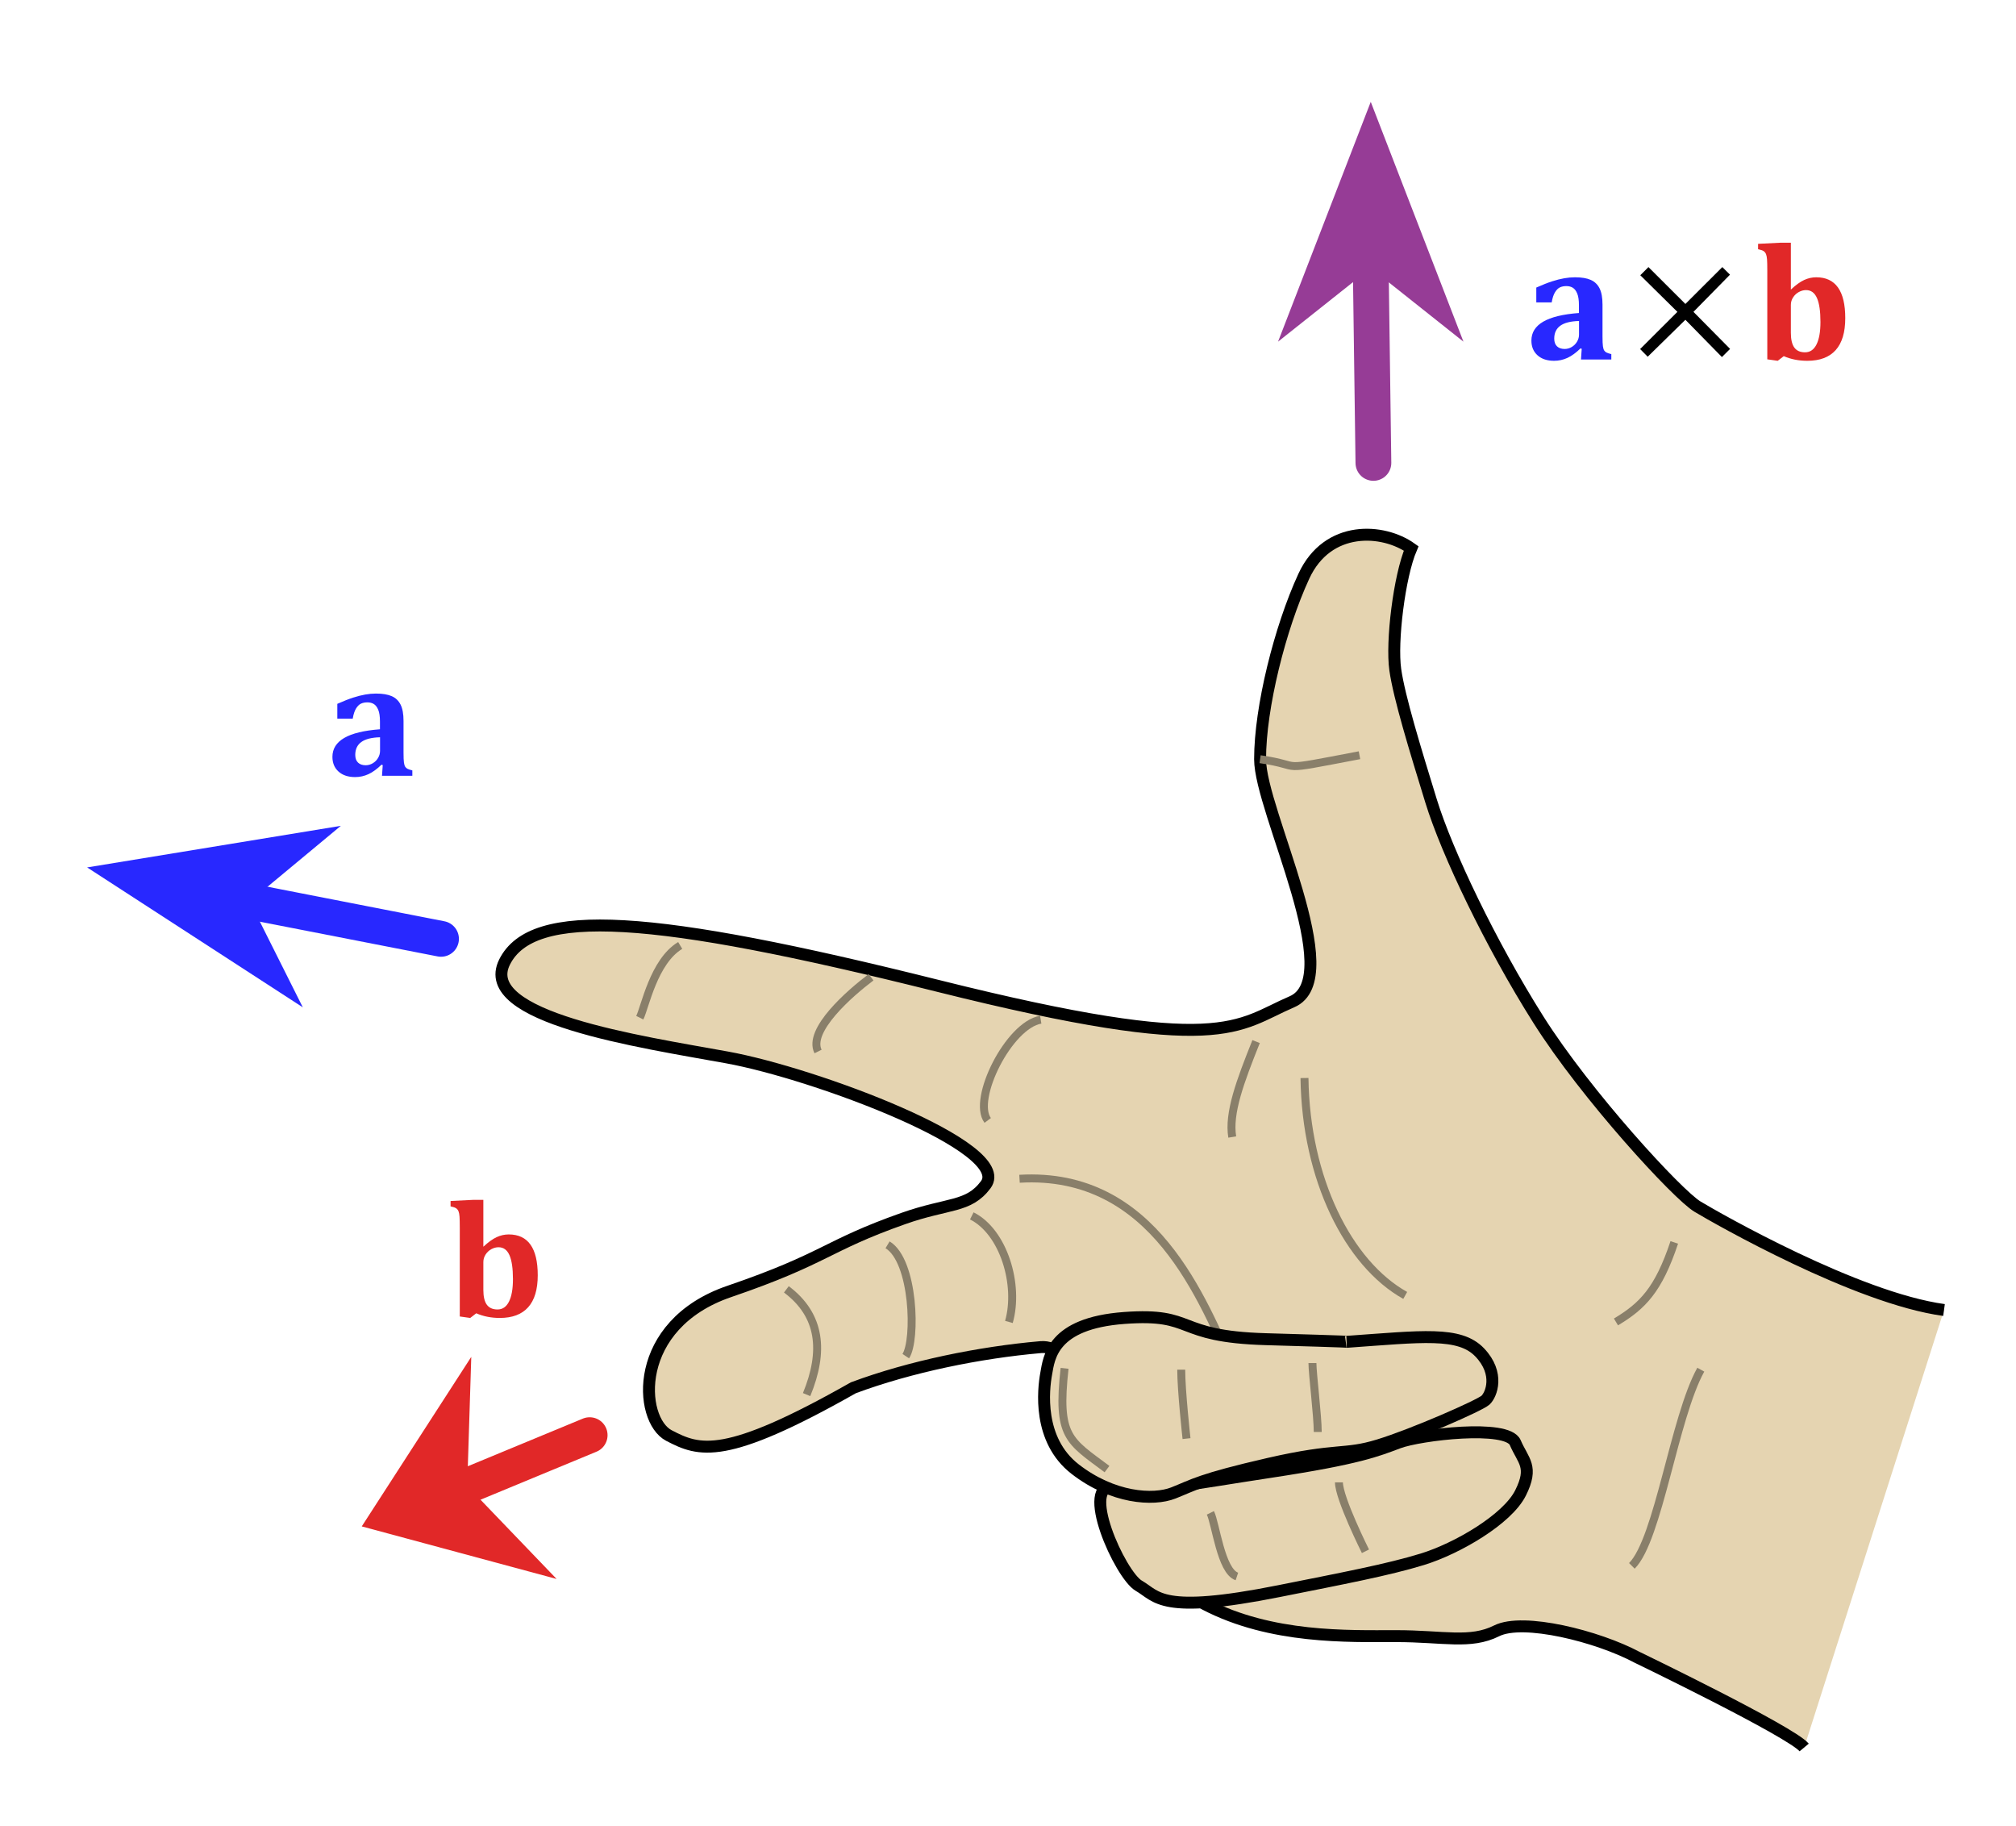
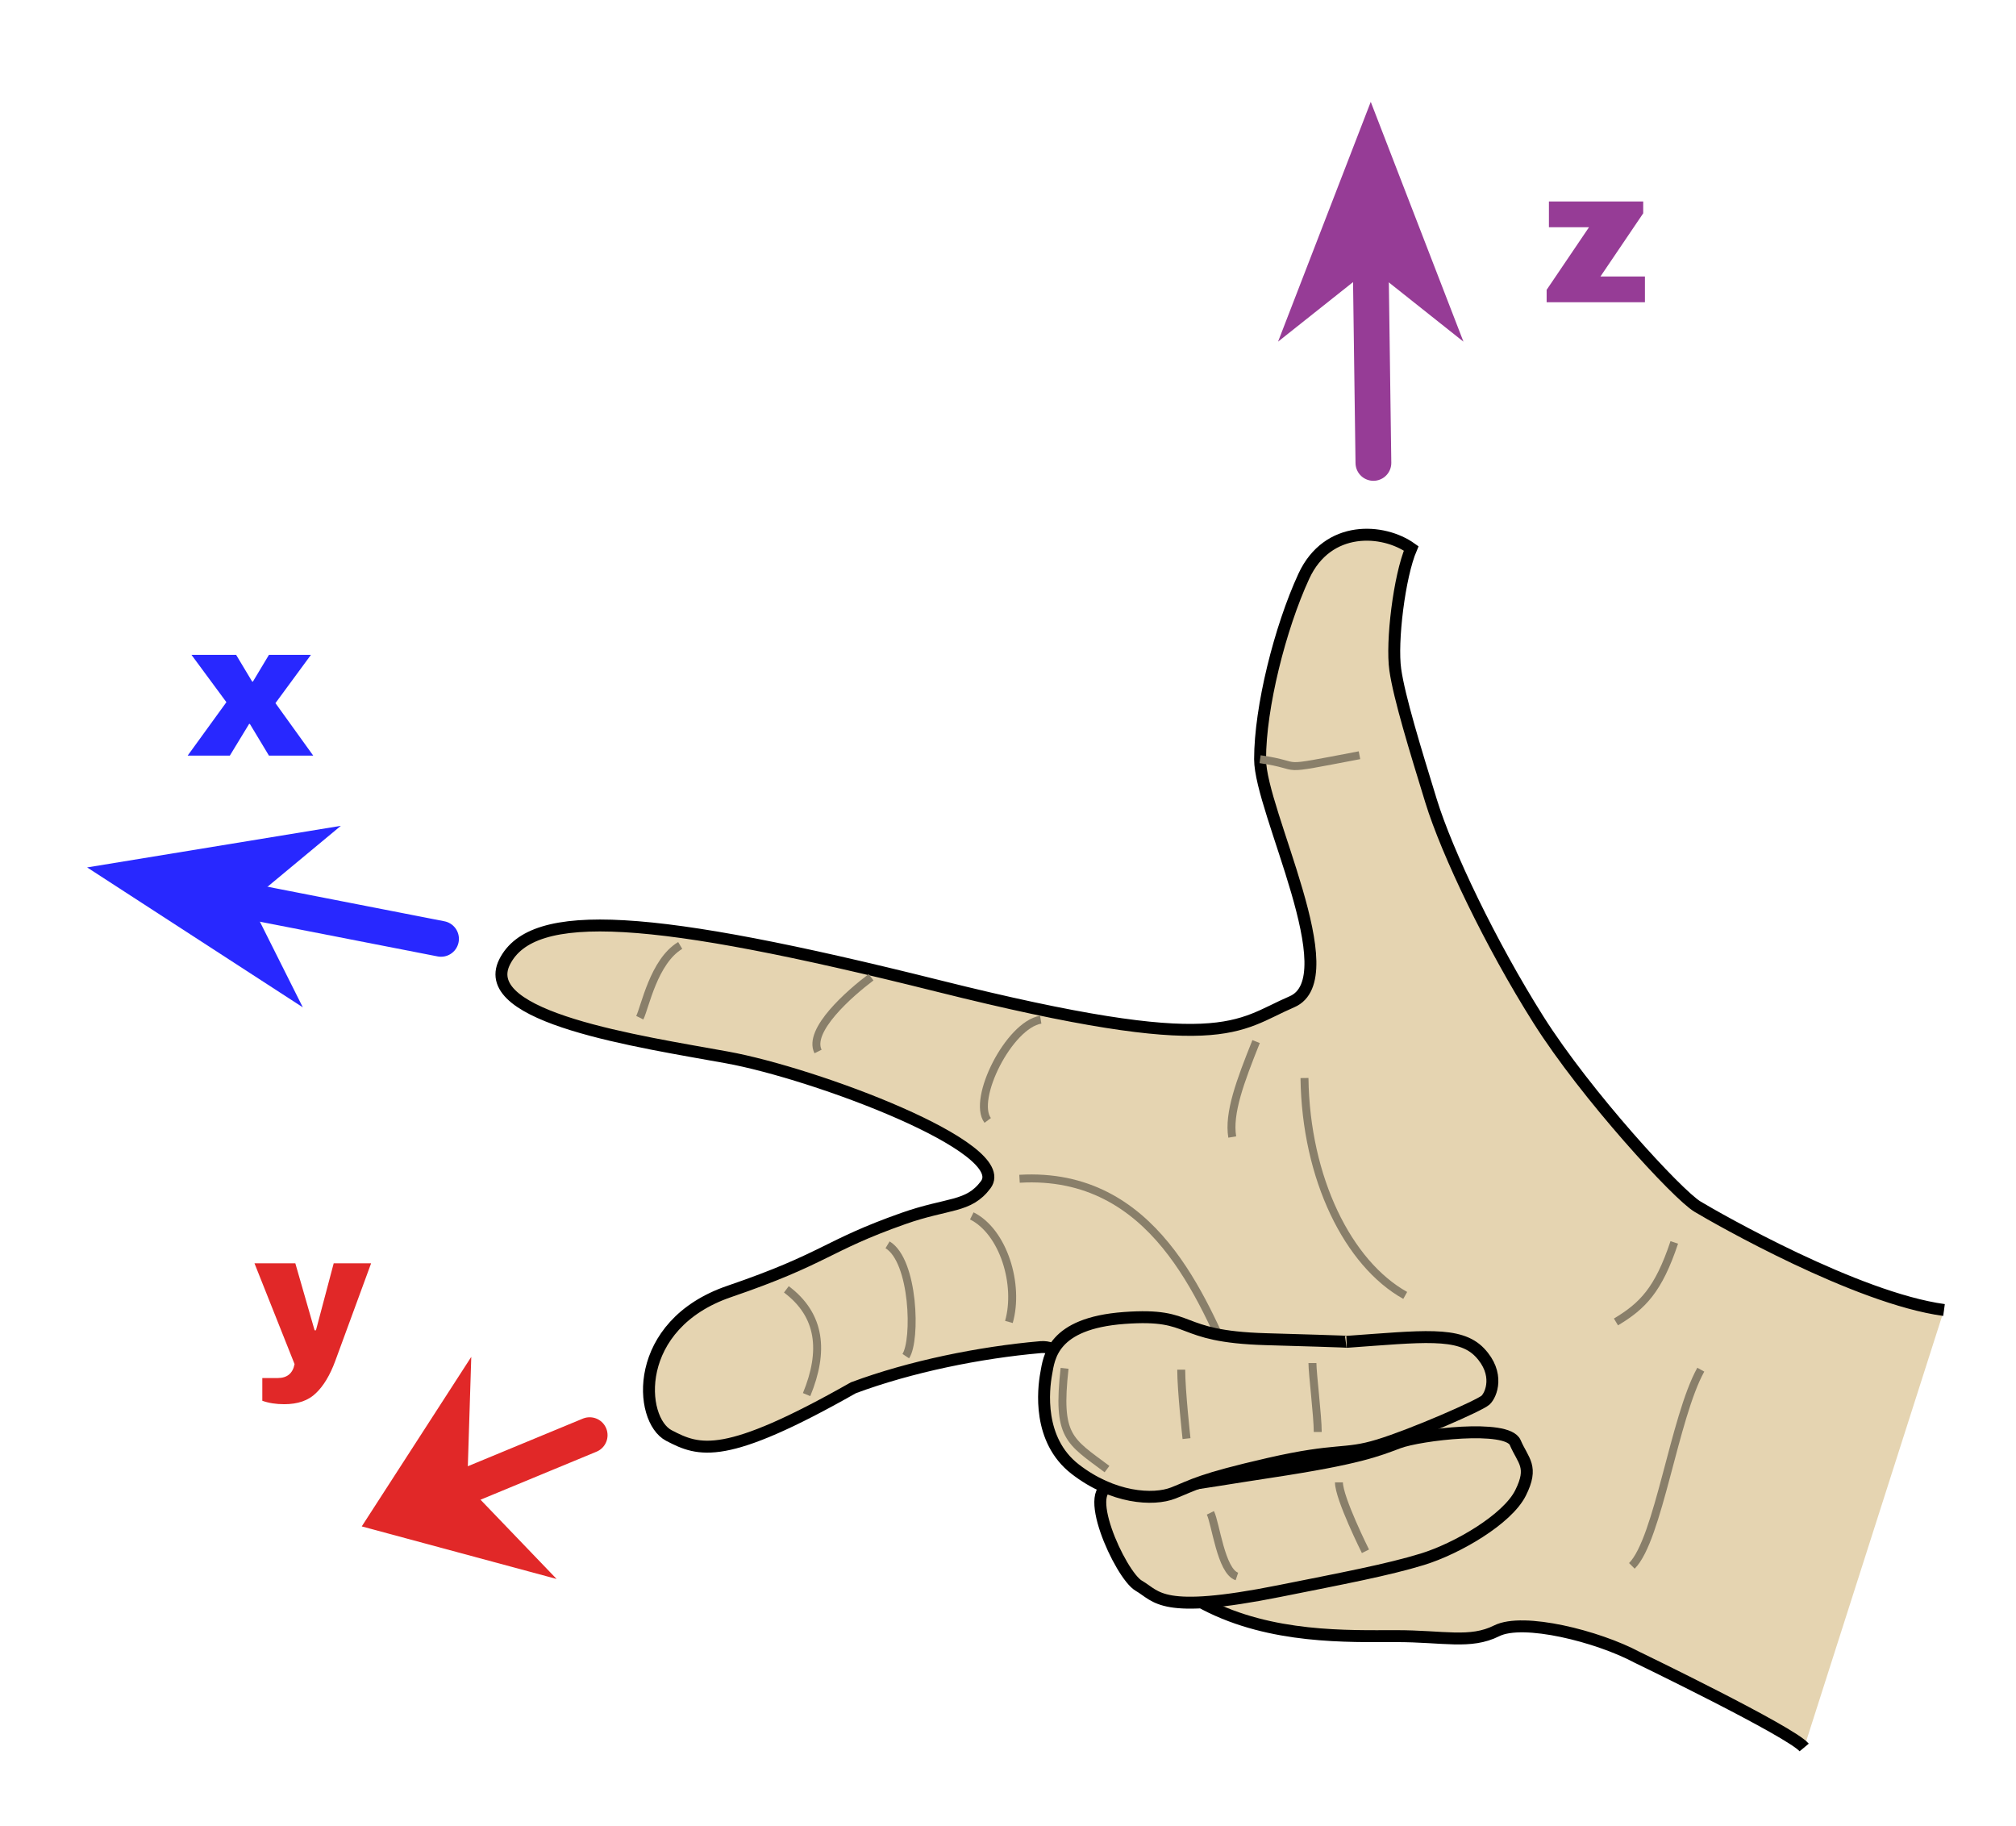
- <svg xmlns="http://www.w3.org/2000/svg" version="1.1" x="0px" y="0px" width="507px" height="459px" viewBox="-21.914 -25.609 507 459" enable-background="new -21.914 -25.609 507 459" xml:space="preserve">
-   <defs>
- </defs>
-   <path fill="#E5D4B1" stroke="#000000" stroke-width="3" d="M466.982,303.788c-22-3-57-23-62-26s-28-28-40-47s-23-42-27-55  s-8-26-9-33s1-23.5,4-30.5c-7-5-21-6-27,7s-11,33-11,46s22,55,8,61s-17,14-89-4s-102-20-109-6s34,20,56,24s72.021,22.634,65,32  c-4.35,5.802-9.375,4.488-20.709,8.488c-19.611,6.922-19.308,9.966-43.791,18.345c-24.433,8.362-22.843,32.226-15.167,36.23  s14.016,6.342,46.386-12.013c14.35-5.34,31.782-8.885,47.115-10.218s24.668,56,41.334,64.667s35.999,8,47.999,8  s18.666,2.001,25.333-1.333s25.334,1.332,35.334,6.666c0,0,38.667,18.667,42,22.667" />
-   <path fill="none" stroke="#897F6A" stroke-width="2" d="M234.483,270.787c33.999-1.999,45.999,30.667,53.999,48.001" />
-   <path fill="none" stroke="#897F6A" stroke-width="2" d="M306.149,245.453c0.334,25.334,11.001,46.668,25.333,54.666" />
-   <path fill="none" stroke="#897F6A" stroke-width="2" d="M239.816,230.787c-8,1.333-17.333,20-13.333,25.333" />
-   <path fill="none" stroke="#897F6A" stroke-width="2" d="M197.149,220.12c-5.333,4-16,13.333-13.333,18.667" />
-   <path fill="none" stroke="#897F6A" stroke-width="2" d="M149.149,212.12c-6.667,4-8.834,15.501-10.167,18.167" />
-   <path fill="none" stroke="#897F6A" stroke-width="2" d="M222.483,280.121c8,4,12,17.332,9.333,26.666" />
-   <path fill="none" stroke="#897F6A" stroke-width="2" d="M201.296,287.393c6.667,4,7.248,23.993,4.581,27.993" />
-   <path fill="none" stroke="#897F6A" stroke-width="2" d="M175.848,298.59c8.648,6.485,9.591,15.534,5.089,26.466" />
-   <path fill="none" stroke="#897F6A" stroke-width="2" d="M293.982,236.288c-4,10-7,18-6,24" />
-   <path fill="none" stroke="#897F6A" stroke-width="2" d="M294.982,165.288c11.947,1.707,2.677,3.252,25-1" />
-   <path fill="none" stroke="#897F6A" stroke-width="2" d="M399.149,286.788c-4,12-8,15.999-14.667,19.999" />
-   <path fill="#E5D4B1" stroke="#000000" stroke-width="3" d="M299.816,374.455c15.905-3.181,27.334-5.333,36-8  s21.332-10.001,24.666-16.667s0.667-7.999-1.333-12.666s-23.999-2-29.333,0s-10,4-32,7.333s-28,5-39.334,3.666  c-9.292-1.094,1.335,22.333,6.001,25S269.816,380.455,299.816,374.455z" />
-   <path fill="#E5D4B1" stroke="#000000" stroke-width="3" d="M316.784,311.788c18.897-1.333,28.348-2.666,33.435,2.667  s2.906,10.667,1.453,12s-18.171,8.666-26.893,11.333c-8.723,2.667-10.176,0.667-27.619,4.667c-17.444,4-18.897,5.333-23.986,7.333  c-5.088,2-15.263,1.333-24.711-6c-9.449-7.333-7.996-20-7.269-24c0.727-4,1.455-12.667,19.625-14s12.354,4.666,35.614,5.333  C319.691,311.788,316.784,311.788,316.784,311.788z" />
-   <path fill="none" stroke="#897F6A" stroke-width="2" d="M245.815,318.455c-1.923,17.305,1.109,18.166,10.667,25.333" />
-   <path fill="none" stroke="#897F6A" stroke-width="2" d="M275.149,318.787c0,5.333,1.333,17.333,1.333,17.333" />
-   <path fill="none" stroke="#897F6A" stroke-width="2" d="M308.149,317.12c0,2.667,1.334,13.333,1.334,17.333" />
-   <path fill="none" stroke="#897F6A" stroke-width="2" d="M314.815,347.122c0,4,6.667,17.333,6.667,17.333" />
-   <path fill="none" stroke="#897F6A" stroke-width="2" d="M282.482,354.788c1.333,2.667,2.667,14.666,6.667,16" />
-   <path fill="none" stroke="#897F6A" stroke-width="2" d="M405.815,318.788c-6.666,12-10.666,42.668-17.333,49.334" />
-   <line fill="none" stroke="#963C96" stroke-width="9" stroke-linecap="round" x1="323.482" y1="90.788" x2="322.814" y2="41.788" />
-   <polygon fill="#963C96" points="322.814,41.788 299.501,60.3 322.814,0 346.127,60.3 " />
-   <line fill="none" stroke="#2828FF" stroke-width="9" stroke-linecap="round" x1="88.996" y1="210.46" x2="40.9" y2="201.067" />
-   <polygon fill="#2828FF" points="40.9,201.067 54.24,227.68 0,192.5 63.799,182.044 " />
-   <line fill="none" stroke="#E12828" stroke-width="9" stroke-linecap="round" x1="126.377" y1="335.255" x2="95.585" y2="348.005" />
-   <polygon fill="#E12828" points="95.585,348.005 118.064,371.413 69.063,358.197 96.605,315.568 " />
-   <g>
-     <path fill="#2828FF" d="M375.868,62.098l-0.308-0.103c-1.121,1.094-2.212,1.887-3.271,2.379s-2.184,0.738-3.373,0.738   c-1.75,0-3.138-0.461-4.163-1.384s-1.538-2.157-1.538-3.702c0-2.01,0.987-3.592,2.963-4.748s4.974-1.883,8.993-2.184v-1.948   c0-1.271-0.144-2.252-0.431-2.943s-0.656-1.176-1.107-1.456s-0.991-0.42-1.62-0.42s-1.173,0.109-1.63,0.328   c-0.459,0.219-0.872,0.632-1.241,1.241s-0.643,1.453-0.82,2.533h-3.876v-3.732c1.572-0.697,2.902-1.22,3.988-1.569   c1.088-0.349,2.099-0.605,3.035-0.769s1.836-0.246,2.697-0.246c1.654,0,2.977,0.219,3.969,0.656   c0.99,0.438,1.732,1.148,2.225,2.133s0.738,2.345,0.738,4.081v7.998c0,1.162,0.034,1.986,0.103,2.471s0.175,0.837,0.317,1.056   c0.145,0.219,0.328,0.39,0.555,0.513c0.225,0.123,0.639,0.26,1.24,0.41v1.354h-7.629L375.868,62.098z M375.191,55.104   c-2.119,0.055-3.688,0.451-4.707,1.189s-1.527,1.818-1.527,3.24c0,0.848,0.232,1.494,0.697,1.938s1.107,0.667,1.928,0.667   c0.629,0,1.224-0.167,1.784-0.502s1.005-0.783,1.333-1.343s0.492-1.155,0.492-1.784V55.104z" />
-     <path d="M403.971,52.808l9.208,9.311l-2.051,2.051l-9.188-9.372l-9.475,9.29l-1.907-1.928l9.372-9.352L390.6,43.6l2.051-2.051   l9.29,9.27l9.29-9.27l1.928,1.907L403.971,52.808z" />
-     <path fill="#E12828" d="M422.54,42.492c0-1.299-0.021-2.242-0.062-2.83s-0.127-1.042-0.256-1.364   c-0.131-0.321-0.328-0.574-0.596-0.759c-0.266-0.185-0.734-0.345-1.404-0.482v-1.354l5.722-0.287h2.522v11.751l0.021,0.021   c1.217-1.135,2.32-1.931,3.312-2.389s2.007-0.687,3.046-0.687c2.434,0,4.259,0.858,5.476,2.574s1.825,4.283,1.825,7.701   c0,3.568-0.804,6.248-2.409,8.039c-1.607,1.791-3.982,2.687-7.127,2.687c-2.16,0-4.136-0.39-5.927-1.169l-1.518,1.169l-2.625-0.369   V42.492z M428.466,58.058c0,1.682,0.29,2.922,0.871,3.722s1.48,1.2,2.697,1.2c1.258,0,2.218-0.66,2.881-1.979   s0.995-3.203,0.995-5.65c0-2.693-0.294-4.703-0.882-6.029s-1.504-1.989-2.748-1.989c-0.602,0-1.196,0.157-1.784,0.472   s-1.073,0.762-1.456,1.343s-0.574,1.22-0.574,1.917V58.058z" />
-   </g>
-   <g>
-     <path fill="#2828FF" d="M74.339,166.769l-0.308-0.103c-1.121,1.094-2.212,1.887-3.271,2.379s-2.184,0.738-3.373,0.738   c-1.75,0-3.138-0.461-4.163-1.384s-1.538-2.157-1.538-3.702c0-2.01,0.987-3.592,2.963-4.748s4.974-1.883,8.993-2.184v-1.948   c0-1.271-0.144-2.252-0.431-2.943s-0.656-1.176-1.107-1.456s-0.991-0.42-1.62-0.42s-1.173,0.109-1.63,0.328   c-0.459,0.219-0.872,0.632-1.241,1.241s-0.643,1.453-0.82,2.533h-3.876v-3.732c1.572-0.697,2.902-1.22,3.988-1.569   c1.088-0.349,2.099-0.605,3.035-0.769s1.836-0.246,2.697-0.246c1.654,0,2.977,0.219,3.969,0.656   c0.99,0.438,1.732,1.148,2.225,2.133s0.738,2.345,0.738,4.081v7.998c0,1.162,0.034,1.986,0.103,2.471s0.175,0.837,0.317,1.056   c0.145,0.219,0.328,0.39,0.555,0.513c0.225,0.123,0.639,0.26,1.24,0.41v1.354h-7.629L74.339,166.769z M73.663,159.775   c-2.119,0.055-3.688,0.451-4.707,1.189s-1.527,1.818-1.527,3.24c0,0.848,0.232,1.494,0.697,1.938s1.107,0.667,1.928,0.667   c0.629,0,1.224-0.167,1.784-0.502s1.005-0.783,1.333-1.343s0.492-1.155,0.492-1.784V159.775z" />
-   </g>
-   <g>
-     <path fill="#E12828" d="M93.716,283.163c0-1.299-0.021-2.242-0.062-2.83s-0.127-1.042-0.256-1.363   c-0.131-0.321-0.328-0.574-0.596-0.759c-0.266-0.185-0.734-0.345-1.404-0.481v-1.354l5.722-0.287h2.522v11.75l0.021,0.021   c1.217-1.135,2.32-1.932,3.312-2.39s2.007-0.687,3.046-0.687c2.434,0,4.259,0.857,5.476,2.573s1.825,4.282,1.825,7.7   c0,3.568-0.804,6.248-2.409,8.039c-1.607,1.791-3.982,2.688-7.127,2.688c-2.16,0-4.136-0.391-5.927-1.17l-1.518,1.17l-2.625-0.369   V283.163z M99.643,298.729c0,1.682,0.29,2.922,0.871,3.722s1.48,1.2,2.697,1.2c1.258,0,2.218-0.66,2.881-1.979   s0.995-3.202,0.995-5.649c0-2.693-0.294-4.703-0.882-6.029s-1.504-1.99-2.748-1.99c-0.602,0-1.196,0.158-1.784,0.473   s-1.073,0.762-1.456,1.343s-0.574,1.22-0.574,1.917V298.729z" />
-   </g>
+ <svg xmlns="http://www.w3.org/2000/svg" width="507" height="459" viewBox="0 0 507 459" fill="none">
+   <path d="M488.896 329.397C466.896 326.397 431.896 306.397 426.896 303.397C421.896 300.397 398.896 275.397 386.896 256.397C374.896 237.397 363.896 214.397 359.896 201.397C355.896 188.397 351.896 175.397 350.896 168.397C349.896 161.397 351.896 144.897 354.896 137.897C347.896 132.897 333.896 131.897 327.896 144.897C321.896 157.897 316.896 177.897 316.896 190.897C316.896 203.897 338.896 245.897 324.896 251.897C310.896 257.897 307.896 265.897 235.896 247.897C163.896 229.897 133.896 227.897 126.896 241.897C119.896 255.897 160.896 261.897 182.896 265.897C204.896 269.897 254.917 288.531 247.896 297.897C243.546 303.699 238.521 302.385 227.187 306.385C207.576 313.307 207.879 316.351 183.396 324.73C158.963 333.092 160.553 356.956 168.229 360.96C175.905 364.964 182.245 367.302 214.615 348.947C228.965 343.607 246.397 340.062 261.73 338.729C277.063 337.396 286.398 394.729 303.064 403.396C319.73 412.063 339.063 411.396 351.063 411.396C363.063 411.396 369.729 413.397 376.396 410.063C383.063 406.729 401.73 411.395 411.73 416.729C411.73 416.729 450.397 435.396 453.73 439.396" fill="#E5D4B1" />
+   <path d="M488.896 329.397C466.896 326.397 431.896 306.397 426.896 303.397C421.896 300.397 398.896 275.397 386.896 256.397C374.896 237.397 363.896 214.397 359.896 201.397C355.896 188.397 351.896 175.397 350.896 168.397C349.896 161.397 351.896 144.897 354.896 137.897C347.896 132.897 333.896 131.897 327.896 144.897C321.896 157.897 316.896 177.897 316.896 190.897C316.896 203.897 338.896 245.897 324.896 251.897C310.896 257.897 307.896 265.897 235.896 247.897C163.896 229.897 133.896 227.897 126.896 241.897C119.896 255.897 160.896 261.897 182.896 265.897C204.896 269.897 254.917 288.531 247.896 297.897C243.546 303.699 238.521 302.385 227.187 306.385C207.576 313.307 207.879 316.351 183.396 324.73C158.963 333.092 160.553 356.956 168.229 360.96C175.905 364.964 182.245 367.302 214.615 348.947C228.965 343.607 246.397 340.062 261.73 338.729C277.063 337.396 286.398 394.729 303.064 403.396C319.73 412.063 339.063 411.396 351.063 411.396C363.063 411.396 369.729 413.397 376.396 410.063C383.063 406.729 401.73 411.395 411.73 416.729C411.73 416.729 450.397 435.396 453.73 439.396" stroke="black" stroke-width="3" />
+   <path d="M256.397 296.396C290.396 294.397 302.396 327.063 310.396 344.397" stroke="#897F6A" stroke-width="2" />
+   <path d="M328.063 271.062C328.397 296.396 339.064 317.73 353.396 325.728" stroke="#897F6A" stroke-width="2" />
+   <path d="M261.73 256.396C253.73 257.729 244.397 276.396 248.397 281.729" stroke="#897F6A" stroke-width="2" />
+   <path d="M219.063 245.729C213.73 249.729 203.063 259.062 205.73 264.396" stroke="#897F6A" stroke-width="2" />
+   <path d="M171.063 237.729C164.396 241.729 162.229 253.23 160.896 255.896" stroke="#897F6A" stroke-width="2" />
+   <path d="M244.397 305.73C252.397 309.73 256.397 323.062 253.73 332.396" stroke="#897F6A" stroke-width="2" />
+   <path d="M223.21 313.002C229.877 317.002 230.458 336.995 227.791 340.995" stroke="#897F6A" stroke-width="2" />
+   <path d="M197.762 324.199C206.41 330.684 207.353 339.733 202.851 350.665" stroke="#897F6A" stroke-width="2" />
+   <path d="M315.896 261.897C311.896 271.897 308.896 279.897 309.896 285.897" stroke="#897F6A" stroke-width="2" />
+   <path d="M316.896 190.897C328.843 192.604 319.573 194.149 341.896 189.897" stroke="#897F6A" stroke-width="2" />
+   <path d="M421.063 312.397C417.063 324.397 413.063 328.396 406.396 332.396" stroke="#897F6A" stroke-width="2" />
+   <path d="M321.73 400.064C337.635 396.883 349.064 394.731 357.73 392.064C366.396 389.397 379.062 382.063 382.396 375.397C385.73 368.731 383.063 367.398 381.063 362.731C379.063 358.064 357.064 360.731 351.73 362.731C346.396 364.731 341.73 366.731 319.73 370.064C297.73 373.397 291.73 375.064 280.396 373.73C271.104 372.636 281.731 396.063 286.397 398.73C291.063 401.397 291.73 406.064 321.73 400.064Z" fill="#E5D4B1" stroke="black" stroke-width="3" />
+   <path d="M338.698 337.397C357.595 336.064 367.046 334.731 372.133 340.064C377.22 345.397 375.039 350.731 373.586 352.064C372.133 353.397 355.415 360.73 346.693 363.397C337.97 366.064 336.517 364.064 319.074 368.064C301.63 372.064 300.177 373.397 295.088 375.397C290 377.397 279.825 376.73 270.377 369.397C260.928 362.064 262.381 349.397 263.108 345.397C263.835 341.397 264.563 332.73 282.733 331.397C300.903 330.064 295.087 336.063 318.347 336.73C341.605 337.397 338.698 337.397 338.698 337.397Z" fill="#E5D4B1" stroke="black" stroke-width="3" />
+   <path d="M267.729 344.064C265.806 361.369 268.838 362.23 278.396 369.397" stroke="#897F6A" stroke-width="2" />
+   <path d="M297.063 344.396C297.063 349.729 298.396 361.729 298.396 361.729" stroke="#897F6A" stroke-width="2" />
+   <path d="M330.063 342.729C330.063 345.396 331.397 356.062 331.397 360.062" stroke="#897F6A" stroke-width="2" />
+   <path d="M336.729 372.731C336.729 376.731 343.396 390.064 343.396 390.064" stroke="#897F6A" stroke-width="2" />
+   <path d="M304.396 380.397C305.729 383.064 307.063 395.063 311.063 396.397" stroke="#897F6A" stroke-width="2" />
+   <path d="M427.729 344.397C421.063 356.397 417.063 387.065 410.396 393.731" stroke="#897F6A" stroke-width="2" />
+   <path d="M345.396 116.397L344.728 67.397" stroke="#963C96" stroke-width="9" stroke-linecap="round" />
+   <path d="M344.728 67.397L321.415 85.909L344.728 25.609L368.041 85.909L344.728 67.397Z" fill="#963C96" />
+   <path d="M110.91 236.069L62.814 226.676" stroke="#2828FF" stroke-width="9" stroke-linecap="round" />
+   <path d="M62.814 226.676L76.154 253.289L21.914 218.109L85.713 207.653L62.814 226.676Z" fill="#2828FF" />
+   <path d="M148.291 360.864L117.499 373.614" stroke="#E12828" stroke-width="9" stroke-linecap="round" />
+   <path d="M117.499 373.614L139.978 397.022L90.977 383.806L118.519 341.177L117.499 373.614Z" fill="#E12828" />
+   <path d="M78.776 190H67.64L62.84 182.032H62.648L57.8 190H47.192L56.936 176.56L48.152 164.656H59.384L63.416 171.376H63.608L67.64 164.656H78.2L69.272 176.8L78.776 190Z" fill="#2828FF" />
+   <path d="M84.304 342.232C82.992 345.784 81.376 348.472 79.456 350.296C77.568 352.152 74.912 353.08 71.488 353.08C69.408 353.08 67.568 352.792 65.968 352.216V346.504H69.808C72.208 346.504 73.632 345.336 74.08 343L64 317.656H74.272L79.12 334.504H79.456L83.92 317.656H93.328L84.304 342.232Z" fill="#E12828" />
+   <path d="M402.496 69.52H413.68V76H388.96V72.88L399.616 57.136H389.536V50.656H413.248V53.632L402.496 69.52Z" fill="#963C96" />
</svg>
